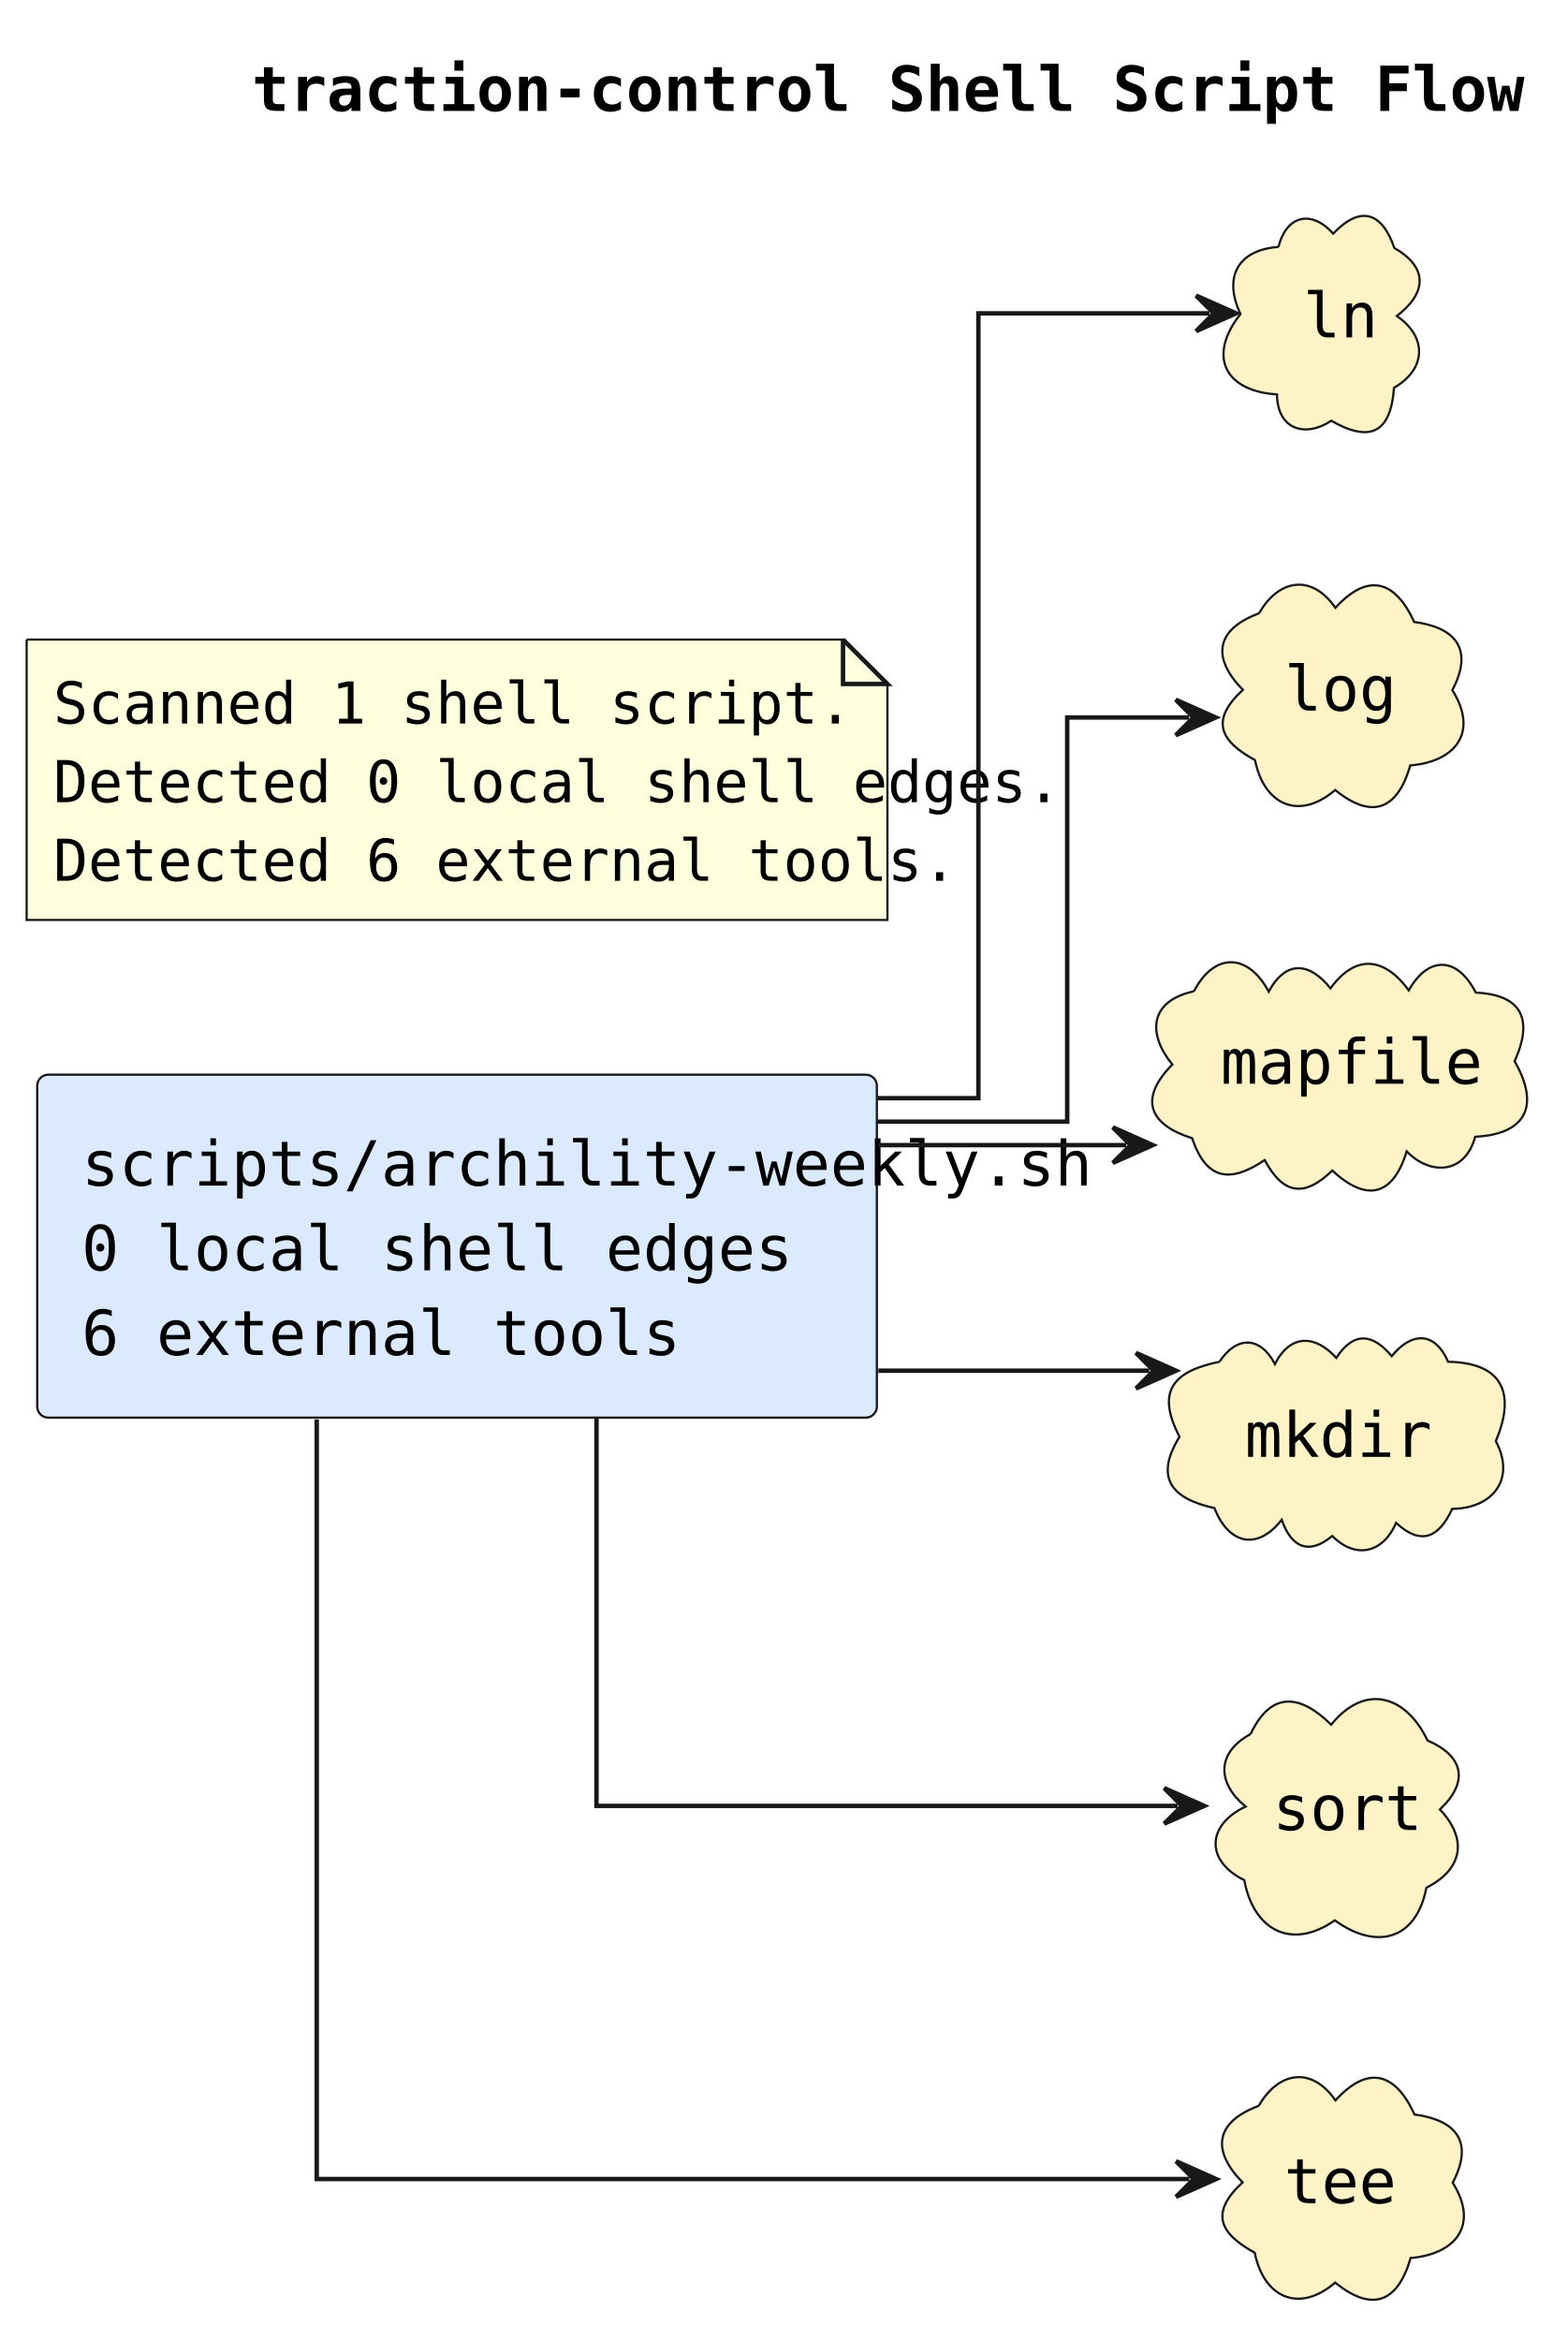
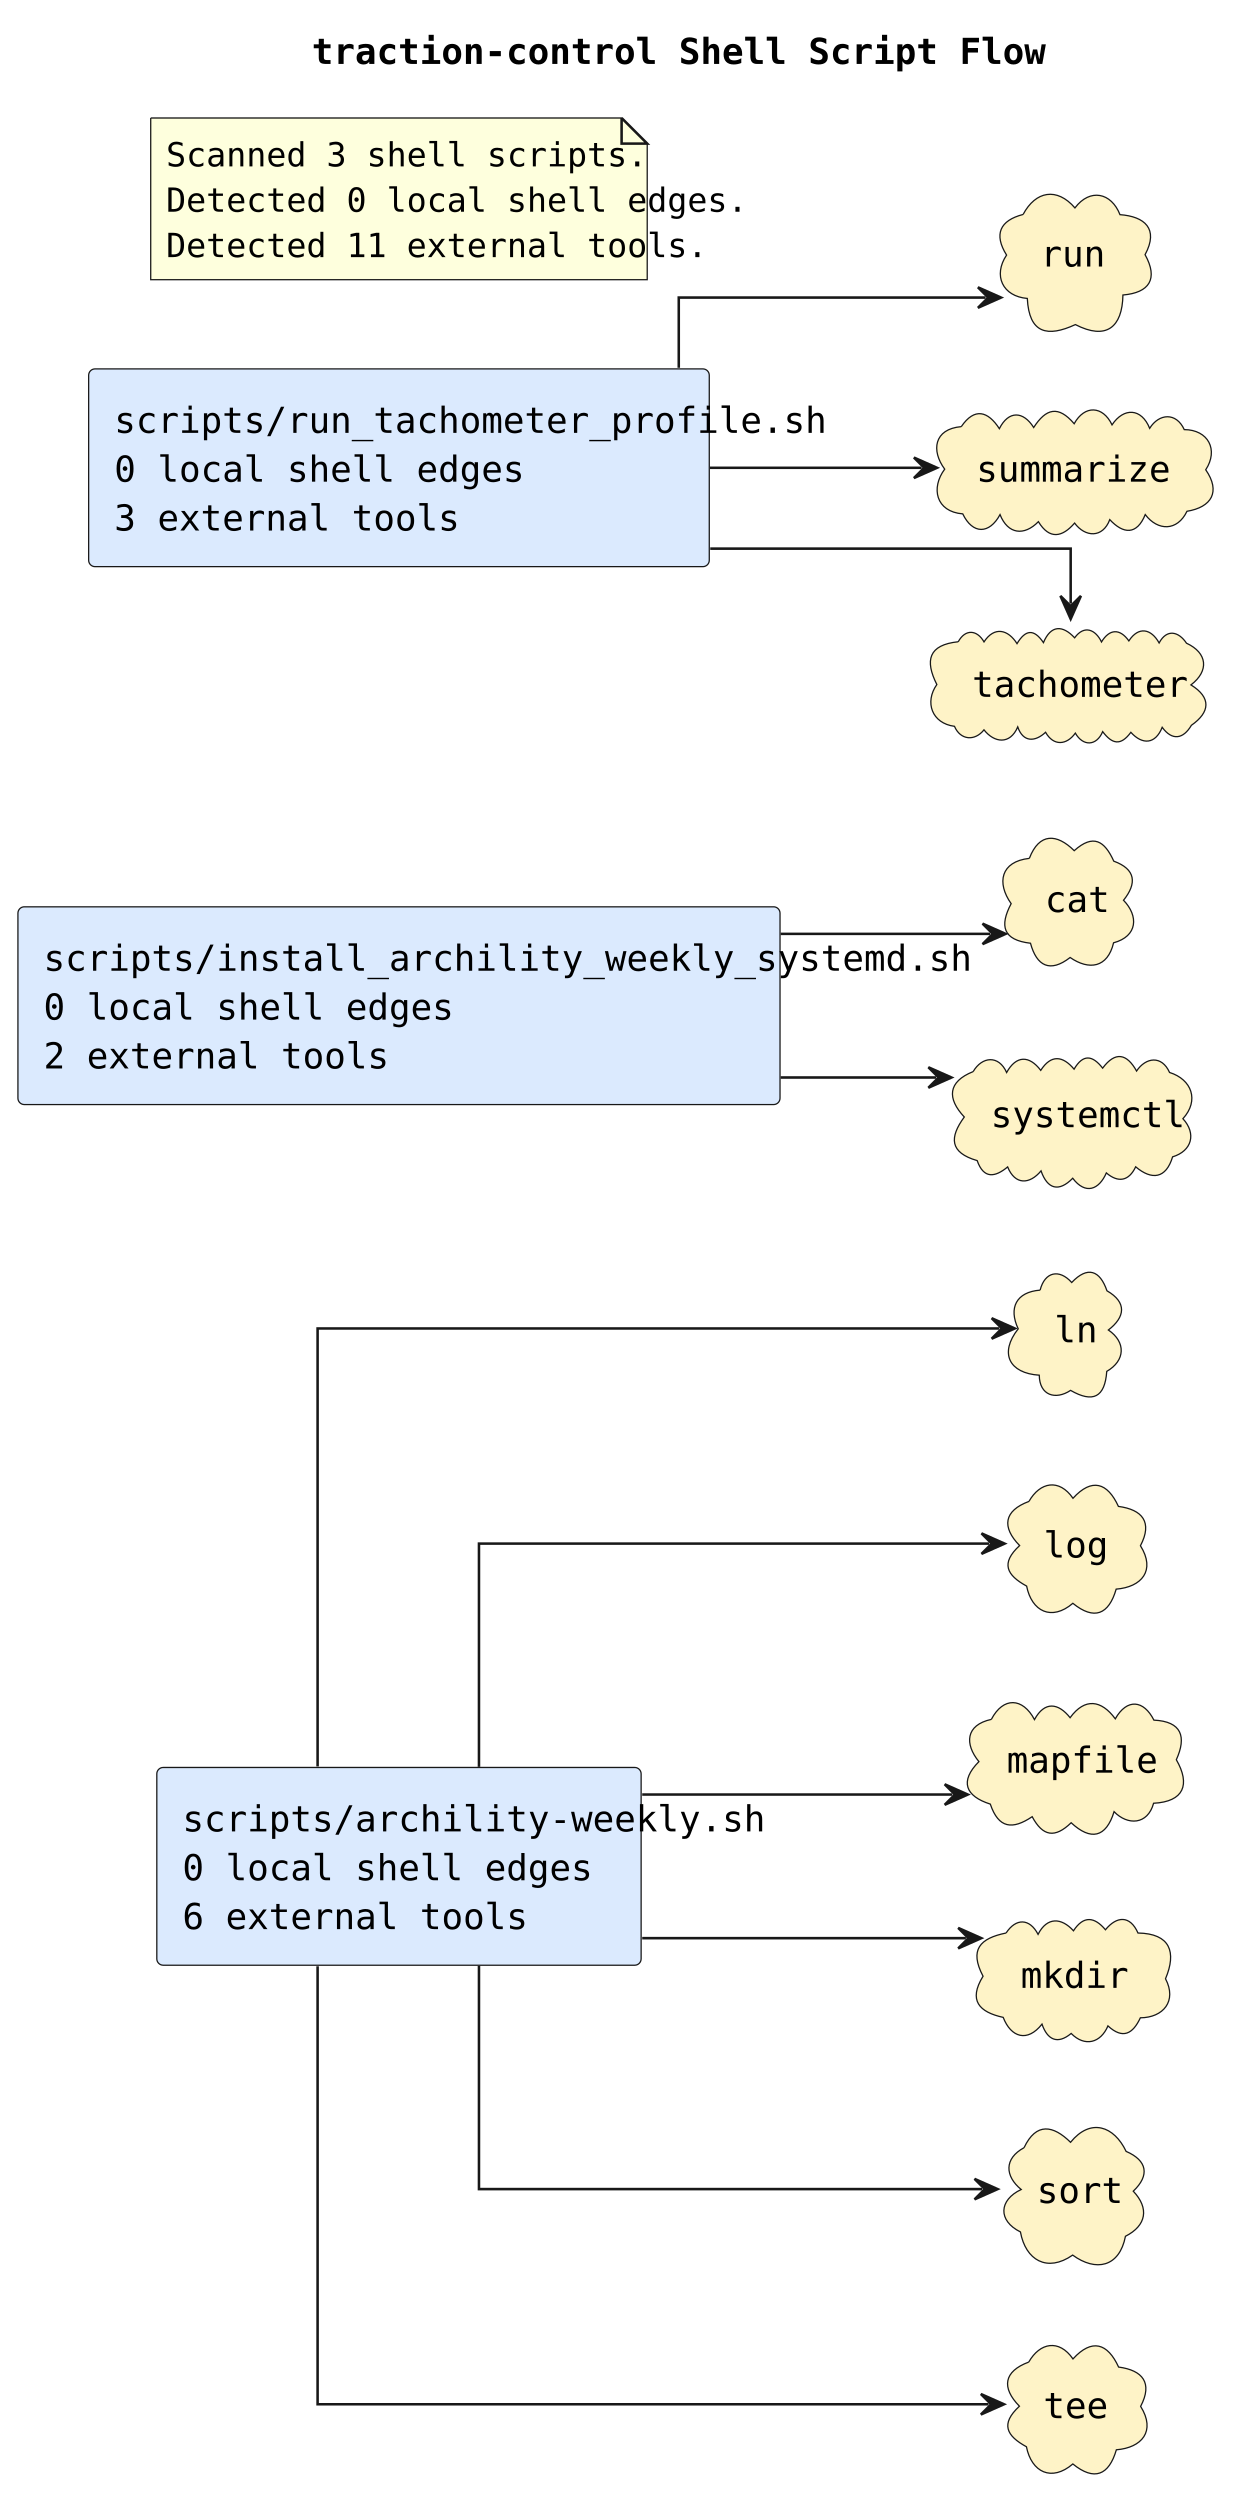
- <svg xmlns="http://www.w3.org/2000/svg" contentStyleType="text/css" data-diagram-type="DESCRIPTION" height="527px" preserveAspectRatio="none" style="width:353px;height:527px;background:#FFFFFF;" version="1.1" viewBox="0 0 353 527" width="353px" zoomAndPan="magnify">
+ <svg xmlns="http://www.w3.org/2000/svg" contentStyleType="text/css" data-diagram-type="DESCRIPTION" height="976px" preserveAspectRatio="none" style="width:483px;height:976px;background:#FFFFFF;" version="1.1" viewBox="0 0 483 976" width="483px" zoomAndPan="magnify">
  <defs />
  <g>
    <g class="title" data-source-line="1">
-       <text fill="#000000" font-family="Monospace" font-size="14" font-weight="bold" lengthAdjust="spacing" textLength="226.222" x="56.714" y="24.966">traction-control Shell Script Flow</text>
+       <text fill="#000000" font-family="Monospace" font-size="14" font-weight="bold" lengthAdjust="spacing" textLength="226.222" x="121.721" y="24.966">traction-control Shell Script Flow</text>
    </g>
    <g class="entity" data-qualified-name="shell_scripts_archility_weekly_sh" data-source-line="7" id="ent0002">
-       <rect fill="#DBEAFE" height="77.204" rx="2.5" ry="2.5" style="stroke:#181818;stroke-width:0.5;" width="189.077" x="8.38" y="241.929" />
-       <text fill="#000000" font-family="Monospace" font-size="14" lengthAdjust="spacing" textLength="169.077" x="18.38" y="266.895">scripts/archility-weekly.sh</text>
-       <text fill="#000000" font-family="Monospace" font-size="14" lengthAdjust="spacing" textLength="119.391" x="18.38" y="285.963">0 local shell edges</text>
-       <text fill="#000000" font-family="Monospace" font-size="14" lengthAdjust="spacing" textLength="101.752" x="18.38" y="305.031">6 external tools</text>
+       <rect fill="#DBEAFE" height="77.204" rx="2.5" ry="2.5" style="stroke:#181818;stroke-width:0.5;" width="189.077" x="61.22" y="690.018" />
+       <text fill="#000000" font-family="Monospace" font-size="14" lengthAdjust="spacing" textLength="169.077" x="71.22" y="714.984">scripts/archility-weekly.sh</text>
+       <text fill="#000000" font-family="Monospace" font-size="14" lengthAdjust="spacing" textLength="119.391" x="71.22" y="734.052">0 local shell edges</text>
+       <text fill="#000000" font-family="Monospace" font-size="14" lengthAdjust="spacing" textLength="101.752" x="71.22" y="753.12">6 external tools</text>
    </g>
-     <g class="entity" data-qualified-name="tool_ln" data-source-line="8" id="ent0003">
-       <path d="M287.893,55.579 C289.707,48.399 295.359,47.159 300.226,52.596 C306.414,46.068 311.228,47.802 313.988,55.836 C321.859,60.367 321.118,66.084 314.546,71.142 C321.47,75.892 321.179,83.105 313.911,87.296 C313.184,97.495 308.501,99.727 299.785,94.717 C293.962,98.585 287.644,96.763 287.56,88.791 C275.785,88.041 271.826,80.192 279.34,70.685 C275.471,62.514 278.581,56.287 287.893,55.579" fill="#FEF3C7" style="stroke:#181818;stroke-width:0.5;" />
-       <text fill="#000000" font-family="Monospace" font-size="14" lengthAdjust="spacing" textLength="12.264" x="293.45" y="75.965">ln</text>
+     <g class="entity" data-qualified-name="shell_scripts_install_archility_weekly_systemd_sh" data-source-line="8" id="ent0003">
+       <rect fill="#DBEAFE" height="77.204" rx="2.5" ry="2.5" style="stroke:#181818;stroke-width:0.5;" width="297.521" x="7" y="354.018" />
+       <text fill="#000000" font-family="Monospace" font-size="14" lengthAdjust="spacing" textLength="277.521" x="17" y="378.984">scripts/install_archility_weekly_systemd.sh</text>
+       <text fill="#000000" font-family="Monospace" font-size="14" lengthAdjust="spacing" textLength="119.391" x="17" y="398.052">0 local shell edges</text>
+       <text fill="#000000" font-family="Monospace" font-size="14" lengthAdjust="spacing" textLength="101.752" x="17" y="417.12">2 external tools</text>
    </g>
-     <g class="entity" data-qualified-name="tool_log" data-source-line="9" id="ent0004">
-       <path d="M283.521,138.068 C287.846,130.469 295.28,129.01 300.715,136.83 C308.1,128.752 314.185,130.696 318.45,140.01 C327.822,141.262 331.882,146.155 327.047,155.362 C333.138,165.089 327.464,171.513 317.576,172.311 C314.689,182.253 309.022,184.618 300.663,177.849 C292.367,184.926 284.583,181.026 282.615,171.123 C274.802,166.844 272.37,162.222 279.879,155.295 C272.811,148.077 273.696,141.714 283.521,138.068" fill="#FEF3C7" style="stroke:#181818;stroke-width:0.5;" />
-       <text fill="#000000" font-family="Monospace" font-size="14" lengthAdjust="spacing" textLength="20.692" x="289.23" y="159.965">log</text>
+     <g class="entity" data-qualified-name="shell_scripts_run_tachometer_profile_sh" data-source-line="9" id="ent0004">
+       <rect fill="#DBEAFE" height="77.204" rx="2.5" ry="2.5" style="stroke:#181818;stroke-width:0.5;" width="242.291" x="34.61" y="144.018" />
+       <text fill="#000000" font-family="Monospace" font-size="14" lengthAdjust="spacing" textLength="222.291" x="44.61" y="168.984">scripts/run_tachometer_profile.sh</text>
+       <text fill="#000000" font-family="Monospace" font-size="14" lengthAdjust="spacing" textLength="119.391" x="44.61" y="188.052">0 local shell edges</text>
+       <text fill="#000000" font-family="Monospace" font-size="14" lengthAdjust="spacing" textLength="101.752" x="44.61" y="207.12">3 external tools</text>
    </g>
-     <g class="entity" data-qualified-name="tool_mapfile" data-source-line="10" id="ent0005">
-       <path d="M268.854,223.157 C273.512,214.246 281.108,214.609 285.69,223.231 C289.635,215.991 294.963,216.659 299.599,222.496 C305.397,214.575 311.821,215.587 317.237,222.937 C321.795,214.905 328.304,215.511 332.318,223.45 C343.207,223.969 345.113,229.94 341.07,238.911 C346.65,248.62 344.03,255.29 332.196,255.906 C329.871,264.391 322.063,264.647 316.768,259.194 C313.596,269.441 307.646,270.582 300.009,263.516 C293.681,269.639 288.959,268.92 284.791,261.15 C277.119,266.318 271.683,265.81 268.444,256.235 C258.747,253.14 256.33,247.4 263.993,239.646 C258.401,232.812 258.716,225.354 268.854,223.157" fill="#FEF3C7" style="stroke:#181818;stroke-width:0.5;" />
-       <text fill="#000000" font-family="Monospace" font-size="14" lengthAdjust="spacing" textLength="49.49" x="274.84" y="243.965">mapfile</text>
+     <g class="entity" data-qualified-name="tool_cat" data-source-line="10" id="ent0005">
+       <path d="M401.858,335.102 C405.742,324.992 412.609,325.397 419.372,332.103 C426.856,325.411 431.215,328.271 434.824,336.198 C443.439,339.351 443.927,344.843 438.622,351.46 C444.569,357.617 444.191,365.514 434.741,368.075 C432.418,377.891 425.137,378.89 417.778,373.81 C409.963,379.901 404.712,377.176 402.303,368.242 C391.543,366.993 390.13,361.547 394.754,352.784 C389.044,344.714 390.591,336.351 401.858,335.102" fill="#FEF3C7" style="stroke:#181818;stroke-width:0.5;" />
+       <text fill="#000000" font-family="Monospace" font-size="14" lengthAdjust="spacing" textLength="19.628" x="407.94" y="356.054">cat</text>
    </g>
-     <g class="entity" data-qualified-name="tool_mkdir" data-source-line="11" id="ent0006">
-       <path d="M274.611,306.556 C278.436,300.72 283.763,300.719 287.089,307.068 C290.616,300.204 296.183,300.482 300.915,305.687 C304.853,299.654 309.1,300.178 313.396,305.287 C317.743,299.945 322.995,299.502 326.101,306.559 C338.704,306.779 341.241,313.968 336.844,324.416 C341.433,333.17 335.938,339.6 327.029,339.665 C324.091,345.929 320.218,348.182 314.373,342.832 C311.526,349.518 305.335,351.163 300.014,345.772 C294.583,350.29 290.697,348.139 288.625,342.137 C282.943,349.359 276.53,347.381 273.478,339.499 C264.128,337.437 259.753,332.941 265.611,323.432 C260.155,312.998 264.42,308.646 274.611,306.556" fill="#FEF3C7" style="stroke:#181818;stroke-width:0.5;" />
-       <text fill="#000000" font-family="Monospace" font-size="14" lengthAdjust="spacing" textLength="38.57" x="280.3" y="327.965">mkdir</text>
+     <g class="entity" data-qualified-name="tool_ln" data-source-line="11" id="ent0006">
+       <path d="M406.063,503.668 C407.877,496.488 413.529,495.248 418.396,500.685 C424.584,494.157 429.397,495.891 432.158,503.925 C440.029,508.456 439.288,514.173 432.716,519.231 C439.64,523.981 439.349,531.193 432.081,535.385 C431.354,545.583 426.671,547.816 417.955,542.806 C412.132,546.673 405.814,544.852 405.73,536.88 C393.955,536.13 389.996,528.281 397.51,518.774 C393.641,510.603 396.751,504.376 406.063,503.668" fill="#FEF3C7" style="stroke:#181818;stroke-width:0.5;" />
+       <text fill="#000000" font-family="Monospace" font-size="14" lengthAdjust="spacing" textLength="12.264" x="411.62" y="524.054">ln</text>
    </g>
-     <g class="entity" data-qualified-name="tool_sort" data-source-line="12" id="ent0007">
-       <path d="M281.607,390.377 C286.37,380.31 293.047,381.634 299.757,388.26 C307.629,378.595 316.78,381.957 321.456,391.812 C329.686,395.356 330.804,401.141 324.249,407.344 C330.559,414.038 329.42,420.783 321.198,424.959 C318.848,437.08 309.608,438.896 300.59,432.304 C290.62,439.24 282.204,434.283 280.198,423.262 C271.303,418.855 271.762,410.792 280.489,406.694 C274.113,401.478 273.76,394.618 281.607,390.377" fill="#FEF3C7" style="stroke:#181818;stroke-width:0.5;" />
-       <text fill="#000000" font-family="Monospace" font-size="14" lengthAdjust="spacing" textLength="26.012" x="286.57" y="411.965">sort</text>
+     <g class="entity" data-qualified-name="tool_log" data-source-line="12" id="ent0007">
+       <path d="M401.701,586.157 C406.026,578.558 413.46,577.099 418.895,584.919 C426.28,576.841 432.365,578.785 436.63,588.099 C446.002,589.351 450.062,594.244 445.227,603.451 C451.318,613.178 445.644,619.602 435.756,620.4 C432.869,630.342 427.202,632.707 418.843,625.937 C410.547,633.015 402.763,629.115 400.795,619.212 C392.982,614.933 390.55,610.311 398.059,603.384 C390.991,596.166 391.876,589.803 401.701,586.157" fill="#FEF3C7" style="stroke:#181818;stroke-width:0.5;" />
+       <text fill="#000000" font-family="Monospace" font-size="14" lengthAdjust="spacing" textLength="20.692" x="407.41" y="608.054">log</text>
    </g>
-     <g class="entity" data-qualified-name="tool_tee" data-source-line="13" id="ent0008">
-       <path d="M283.451,474.068 C287.797,466.437 295.266,464.974 300.722,472.83 C308.132,464.712 314.243,466.66 318.534,476.01 C327.906,477.262 331.966,482.155 327.131,491.362 C333.222,501.089 327.548,507.513 317.66,508.311 C314.748,518.29 309.055,520.657 300.67,513.848 C292.352,520.964 284.535,517.061 282.545,507.123 C274.732,502.844 272.3,498.222 279.809,491.295 C272.741,484.077 273.626,477.714 283.451,474.068" fill="#FEF3C7" style="stroke:#181818;stroke-width:0.5;" />
-       <text fill="#000000" font-family="Monospace" font-size="14" lengthAdjust="spacing" textLength="20.846" x="289.16" y="495.965">tee</text>
+     <g class="entity" data-qualified-name="tool_mapfile" data-source-line="13" id="ent0008">
+       <path d="M387.024,671.246 C391.682,662.335 399.279,662.698 403.86,671.32 C407.805,664.08 413.133,664.748 417.769,670.585 C423.567,662.664 429.991,663.676 435.407,671.026 C439.965,662.995 446.474,663.6 450.488,671.539 C461.377,672.058 463.283,678.029 459.24,687 C464.82,696.709 462.2,703.379 450.366,703.995 C448.041,712.48 440.233,712.736 434.938,707.283 C431.767,717.53 425.816,718.671 418.179,711.605 C411.851,717.728 407.129,717.009 402.961,709.239 C395.289,714.407 389.853,713.899 386.614,704.324 C376.917,701.229 374.5,695.489 382.163,687.735 C376.572,680.901 376.886,673.443 387.024,671.246" fill="#FEF3C7" style="stroke:#181818;stroke-width:0.5;" />
+       <text fill="#000000" font-family="Monospace" font-size="14" lengthAdjust="spacing" textLength="49.49" x="393.01" y="692.054">mapfile</text>
    </g>
-     <g class="entity" data-qualified-name="shellGraphSummary" data-source-line="21" id="ent0015">
-       <path d="M6,143.979 L6,207.097 L199.835,207.097 L199.835,153.979 L189.835,143.979 L6,143.979" fill="#FEFFDD" style="stroke:#181818;stroke-width:0.5;" />
-       <path d="M189.835,143.979 L189.835,153.979 L199.835,153.979 L189.835,143.979" fill="#FEFFDD" style="stroke:#181818;stroke-width:1;" />
-       <text fill="#000000" font-family="Monospace" font-size="13" lengthAdjust="spacing" textLength="135.304" x="12" y="162.876">Scanned 1 shell script.</text>
-       <text fill="#000000" font-family="Monospace" font-size="13" lengthAdjust="spacing" textLength="172.835" x="12" y="180.582">Detected 0 local shell edges.</text>
-       <text fill="#000000" font-family="Monospace" font-size="13" lengthAdjust="spacing" textLength="156.455" x="12" y="198.288">Detected 6 external tools.</text>
+     <g class="entity" data-qualified-name="tool_mkdir" data-source-line="14" id="ent0009">
+       <path d="M392.781,754.645 C396.606,748.809 401.933,748.808 405.259,755.157 C408.786,748.293 414.353,748.571 419.085,753.776 C423.023,747.743 427.27,748.267 431.566,753.376 C435.913,748.034 441.165,747.591 444.271,754.648 C456.874,754.868 459.411,762.057 455.014,772.505 C459.603,781.259 454.108,787.689 445.199,787.754 C442.261,794.018 438.388,796.271 432.543,790.921 C429.696,797.607 423.505,799.251 418.184,793.861 C412.753,798.379 408.867,796.227 406.795,790.226 C401.113,797.448 394.7,795.47 391.648,787.588 C382.298,785.525 377.923,781.03 383.781,771.521 C378.325,761.087 382.59,756.734 392.781,754.645" fill="#FEF3C7" style="stroke:#181818;stroke-width:0.5;" />
+       <text fill="#000000" font-family="Monospace" font-size="14" lengthAdjust="spacing" textLength="38.57" x="398.47" y="776.054">mkdir</text>
    </g>
-     <g class="link" data-entity-1="ent0002" data-entity-2="ent0003" data-link-type="dependency" data-source-line="14" id="lnk9">
-       <path d="M197.69,247.219 C211.04,247.219 220.32,247.219 220.32,247.219 C220.32,247.219 220.32,70.539 220.32,70.539 C220.32,70.539 248.86,70.539 272.34,70.539" fill="none" id="shell_scripts_archility_weekly_sh-to-tool_ln" style="stroke:#181818;stroke-width:1;" />
-       <polygon fill="#181818" points="278.34,70.539,269.34,66.539,273.34,70.539,269.34,74.539,278.34,70.539" style="stroke:#181818;stroke-width:1;" />
+     <g class="entity" data-qualified-name="tool_run" data-source-line="15" id="ent0010">
+       <path d="M399.42,83.721 C404.292,74.579 412.595,72.98 419.655,81.164 C425.519,73.4 433.844,75.138 437.243,83.802 C446.832,84.511 452.522,89.264 447.034,99.424 C452.269,108.87 448.767,114.29 438.393,115.173 C438.155,127.897 431.823,132.892 419.83,126.721 C408.923,131.754 401.761,130.268 401.06,116.52 C391.399,115.686 387.611,107.594 392.964,99.583 C387.909,91.456 390.325,86.088 399.42,83.721" fill="#FEF3C7" style="stroke:#181818;stroke-width:0.5;" />
+       <text fill="#000000" font-family="Monospace" font-size="14" lengthAdjust="spacing" textLength="23.086" x="406.21" y="104.054">run</text>
    </g>
-     <g class="link" data-entity-1="ent0002" data-entity-2="ent0004" data-link-type="dependency" data-source-line="15" id="lnk10">
-       <path d="M197.6,252.499 C221.4,252.499 240.32,252.499 240.32,252.499 C240.32,252.499 240.32,161.519 240.32,161.519 C240.32,161.519 251.79,161.519 267.76,161.519" fill="none" id="shell_scripts_archility_weekly_sh-to-tool_log" style="stroke:#181818;stroke-width:1;" />
-       <polygon fill="#181818" points="273.76,161.519,264.76,157.519,268.76,161.519,264.76,165.519,273.76,161.519" style="stroke:#181818;stroke-width:1;" />
+     <g class="entity" data-qualified-name="tool_sort" data-source-line="16" id="ent0011">
+       <path d="M399.787,838.466 C404.55,828.399 411.227,829.723 417.937,836.349 C425.809,826.684 434.96,830.046 439.636,839.902 C447.866,843.445 448.984,849.23 442.429,855.433 C448.739,862.126 447.6,868.872 439.378,873.048 C437.028,885.169 427.788,886.985 418.77,880.393 C408.8,887.329 400.384,882.372 398.378,871.351 C389.483,866.944 389.942,858.881 398.669,854.783 C392.293,849.567 391.94,842.707 399.787,838.466" fill="#FEF3C7" style="stroke:#181818;stroke-width:0.5;" />
+       <text fill="#000000" font-family="Monospace" font-size="14" lengthAdjust="spacing" textLength="26.012" x="404.75" y="860.054">sort</text>
    </g>
-     <g class="link" data-entity-1="ent0002" data-entity-2="ent0005" data-link-type="dependency" data-source-line="16" id="lnk11">
-       <path d="M197.79,257.789 C219.6,257.789 235.63,257.789 253.59,257.789" fill="none" id="shell_scripts_archility_weekly_sh-to-tool_mapfile" style="stroke:#181818;stroke-width:1;" />
-       <polygon fill="#181818" points="259.59,257.789,250.59,253.789,254.59,257.789,250.59,261.789,259.59,257.789" style="stroke:#181818;stroke-width:1;" />
+     <g class="entity" data-qualified-name="tool_summarize" data-source-line="17" id="ent0012">
+       <path d="M375.286,166.558 C380.481,158.938 385.718,160.512 390.145,167.346 C393.762,160.195 399.469,160.429 403.55,166.889 C408.384,159.425 413.151,158.155 419.356,165.417 C423.417,158.05 430.517,158.316 434.141,165.851 C438.725,158.991 445.616,159.268 448.832,167.209 C452.469,161.395 459.169,160.832 462.332,167.713 C471.699,167.784 475.809,175.601 470.719,183.401 C476.664,192.014 472.991,198.017 463.396,199.609 C459.614,207.46 452.024,207.368 447.106,200.902 C443.8,209.019 438.518,208.51 433.26,202.867 C430.467,210.247 423.584,209.734 419.525,204.216 C414.696,209.793 409.726,210.772 405.388,203.668 C399.83,209.336 393.509,208.645 390.412,200.917 C386.222,208.636 379.732,208.676 375.858,200.625 C365.298,199.77 363.365,190.468 368.807,183.155 C363.493,175.971 364.559,167.48 375.286,166.558" fill="#FEF3C7" style="stroke:#181818;stroke-width:0.5;" />
+       <text fill="#000000" font-family="Monospace" font-size="14" lengthAdjust="spacing" textLength="73.262" x="381.12" y="188.054">summarize</text>
    </g>
-     <g class="link" data-entity-1="ent0002" data-entity-2="ent0006" data-link-type="dependency" data-source-line="17" id="lnk12">
-       <path d="M197.79,308.569 C221.76,308.569 240,308.569 258.81,308.569" fill="none" id="shell_scripts_archility_weekly_sh-to-tool_mkdir" style="stroke:#181818;stroke-width:1;" />
-       <polygon fill="#181818" points="264.81,308.569,255.81,304.569,259.81,308.569,255.81,312.569,264.81,308.569" style="stroke:#181818;stroke-width:1;" />
+     <g class="entity" data-qualified-name="tool_systemctl" data-source-line="18" id="ent0013">
+       <path d="M379.924,418.353 C383.365,412.435 389.889,411.753 392.99,418.698 C396.732,411.988 401.769,411.911 406.302,417.865 C410.334,411.618 414.872,412.111 419.318,417.399 C422.861,411.365 426.527,411.948 430.471,416.997 C435.432,410.337 439.904,411.298 443.717,418.124 C447.304,412.764 453.543,411.856 456.596,418.688 C465.293,421.42 468.289,429.628 461.81,436.742 C467.145,442.547 465.362,449.329 457.78,451.64 C455.211,460.178 449.678,460.85 443.371,455.525 C440.709,461.125 436.57,461.873 431.916,457.91 C429.054,464.533 423.736,466.526 418.789,459.99 C413.348,465.56 408.915,464.231 406.42,457.117 C402.023,462.411 396.303,462.785 393.386,455.574 C388.467,459.644 384.048,460.373 381.488,453.1 C370.724,449.982 370.582,444.114 376.458,436.078 C369.677,428.82 369.965,422.337 379.924,418.353" fill="#FEF3C7" style="stroke:#181818;stroke-width:0.5;" />
+       <text fill="#000000" font-family="Monospace" font-size="14" lengthAdjust="spacing" textLength="61.978" x="386.77" y="440.054">systemctl</text>
    </g>
-     <g class="link" data-entity-1="ent0002" data-entity-2="ent0007" data-link-type="dependency" data-source-line="18" id="lnk13">
-       <path d="M134.32,319.369 C134.32,356.389 134.32,406.539 134.32,406.539 C134.32,406.539 217.92,406.539 265.17,406.539" fill="none" id="shell_scripts_archility_weekly_sh-to-tool_sort" style="stroke:#181818;stroke-width:1;" />
-       <polygon fill="#181818" points="271.17,406.539,262.17,402.539,266.17,406.539,262.17,410.539,271.17,406.539" style="stroke:#181818;stroke-width:1;" />
+     <g class="entity" data-qualified-name="tool_tachometer" data-source-line="19" id="ent0014">
+       <path d="M374.097,250.541 C376.871,245.467 381.426,245.827 384.157,250.584 C388.238,244.359 393.586,245.785 397.043,251.271 C400.361,245.784 403.616,245.358 407.358,250.874 C410.249,243.97 414.802,243.931 419.536,248.999 C423.351,243.761 427.742,245.861 430.023,250.61 C433.156,245.481 437.185,245.266 440.706,250.197 C444.547,244.356 449.451,245.478 452.518,251.002 C455.586,245.299 460.227,246.598 463.202,251.1 C471.431,254.911 472.112,261.925 464.95,267.387 C472.97,272.351 472.451,278.032 465.118,283.16 C461.936,288.562 457.649,289.303 453.721,283.95 C451.063,290.615 446.002,290.874 441.488,285.9 C437.522,291.284 434.205,290.548 430.487,285.635 C428.079,291.322 422.815,291.465 419.812,286.217 C416.402,290.953 411.305,291.37 408.189,285.883 C404.165,289.662 399.455,289.942 397.323,283.809 C394.323,290.828 388.186,290.067 384.147,284.936 C380.603,289.414 374.977,289.05 372.625,283.559 C363.818,282.41 360.863,274.164 365.739,267.241 C361.022,257.838 362.442,251.749 374.097,250.541" fill="#FEF3C7" style="stroke:#181818;stroke-width:0.5;" />
+       <text fill="#000000" font-family="Monospace" font-size="14" lengthAdjust="spacing" textLength="76.468" x="379.52" y="272.054">tachometer</text>
    </g>
-     <g class="link" data-entity-1="ent0002" data-entity-2="ent0008" data-link-type="dependency" data-source-line="19" id="lnk14">
-       <path d="M71.32,319.539 C71.32,380.269 71.32,490.539 71.32,490.539 C71.32,490.539 208.15,490.539 267.84,490.539" fill="none" id="shell_scripts_archility_weekly_sh-to-tool_tee" style="stroke:#181818;stroke-width:1;" />
-       <polygon fill="#181818" points="273.84,490.539,264.84,486.539,268.84,490.539,264.84,494.539,273.84,490.539" style="stroke:#181818;stroke-width:1;" />
+     <g class="entity" data-qualified-name="tool_tee" data-source-line="20" id="ent0015">
+       <path d="M401.621,922.157 C405.967,914.526 413.436,913.063 418.892,920.919 C426.302,912.801 432.413,914.749 436.704,924.099 C446.076,925.351 450.136,930.244 445.301,939.451 C451.392,949.178 445.718,955.602 435.83,956.4 C432.918,966.379 427.224,968.746 418.84,961.937 C410.522,969.053 402.705,965.15 400.715,955.212 C392.902,950.933 390.47,946.311 397.979,939.384 C390.911,932.166 391.796,925.803 401.621,922.157" fill="#FEF3C7" style="stroke:#181818;stroke-width:0.5;" />
+       <text fill="#000000" font-family="Monospace" font-size="14" lengthAdjust="spacing" textLength="20.846" x="407.33" y="944.054">tee</text>
+     </g>
+     <g class="entity" data-qualified-name="shellGraphSummary" data-source-line="33" id="ent0027">
+       <path d="M58.84,46.068 L58.84,109.186 L252.675,109.186 L252.675,56.068 L242.675,46.068 L58.84,46.068" fill="#FEFFDD" style="stroke:#181818;stroke-width:0.5;" />
+       <path d="M242.675,46.068 L242.675,56.068 L252.675,56.068 L242.675,46.068" fill="#FEFFDD" style="stroke:#181818;stroke-width:1;" />
+       <text fill="#000000" font-family="Monospace" font-size="13" lengthAdjust="spacing" textLength="141.531" x="64.84" y="64.965">Scanned 3 shell scripts.</text>
+       <text fill="#000000" font-family="Monospace" font-size="13" lengthAdjust="spacing" textLength="172.835" x="64.84" y="82.671">Detected 0 local shell edges.</text>
+       <text fill="#000000" font-family="Monospace" font-size="13" lengthAdjust="spacing" textLength="163.891" x="64.84" y="100.377">Detected 11 external tools.</text>
+     </g>
+     <g class="link" data-entity-1="ent0002" data-entity-2="ent0006" data-link-type="dependency" data-source-line="21" id="lnk16">
+       <path d="M123.99,689.618 C123.99,628.888 123.99,518.628 123.99,518.628 C123.99,518.628 322.31,518.628 390.15,518.628" fill="none" id="shell_scripts_archility_weekly_sh-to-tool_ln" style="stroke:#181818;stroke-width:1;" />
+       <polygon fill="#181818" points="396.15,518.628,387.15,514.628,391.15,518.628,387.15,522.628,396.15,518.628" style="stroke:#181818;stroke-width:1;" />
+     </g>
+     <g class="link" data-entity-1="ent0002" data-entity-2="ent0007" data-link-type="dependency" data-source-line="22" id="lnk17">
+       <path d="M186.99,689.788 C186.99,652.768 186.99,602.628 186.99,602.628 C186.99,602.628 326.09,602.628 386.18,602.628" fill="none" id="shell_scripts_archility_weekly_sh-to-tool_log" style="stroke:#181818;stroke-width:1;" />
+       <polygon fill="#181818" points="392.18,602.628,383.18,598.628,387.18,602.628,383.18,606.628,392.18,602.628" style="stroke:#181818;stroke-width:1;" />
+     </g>
+     <g class="link" data-entity-1="ent0002" data-entity-2="ent0008" data-link-type="dependency" data-source-line="23" id="lnk18">
+       <path d="M250.72,700.588 C294.5,700.588 338.11,700.588 371.81,700.588" fill="none" id="shell_scripts_archility_weekly_sh-to-tool_mapfile" style="stroke:#181818;stroke-width:1;" />
+       <polygon fill="#181818" points="377.81,700.588,368.81,696.588,372.81,700.588,368.81,704.588,377.81,700.588" style="stroke:#181818;stroke-width:1;" />
+     </g>
+     <g class="link" data-entity-1="ent0002" data-entity-2="ent0009" data-link-type="dependency" data-source-line="24" id="lnk19">
+       <path d="M250.72,756.658 C296.85,756.658 343.44,756.658 377.08,756.658" fill="none" id="shell_scripts_archility_weekly_sh-to-tool_mkdir" style="stroke:#181818;stroke-width:1;" />
+       <polygon fill="#181818" points="383.08,756.658,374.08,752.658,378.08,756.658,374.08,760.658,383.08,756.658" style="stroke:#181818;stroke-width:1;" />
+     </g>
+     <g class="link" data-entity-1="ent0002" data-entity-2="ent0011" data-link-type="dependency" data-source-line="25" id="lnk20">
+       <path d="M186.99,767.458 C186.99,804.478 186.99,854.628 186.99,854.628 C186.99,854.628 321.84,854.628 383.46,854.628" fill="none" id="shell_scripts_archility_weekly_sh-to-tool_sort" style="stroke:#181818;stroke-width:1;" />
+       <polygon fill="#181818" points="389.46,854.628,380.46,850.628,384.46,854.628,380.46,858.628,389.46,854.628" style="stroke:#181818;stroke-width:1;" />
+     </g>
+     <g class="link" data-entity-1="ent0002" data-entity-2="ent0015" data-link-type="dependency" data-source-line="26" id="lnk21">
+       <path d="M123.99,767.628 C123.99,828.358 123.99,938.628 123.99,938.628 C123.99,938.628 314.26,938.628 385.94,938.628" fill="none" id="shell_scripts_archility_weekly_sh-to-tool_tee" style="stroke:#181818;stroke-width:1;" />
+       <polygon fill="#181818" points="391.94,938.628,382.94,934.628,386.94,938.628,382.94,942.628,391.94,938.628" style="stroke:#181818;stroke-width:1;" />
+     </g>
+     <g class="link" data-entity-1="ent0003" data-entity-2="ent0005" data-link-type="dependency" data-source-line="27" id="lnk22">
+       <path d="M304.74,364.588 C338.85,364.588 365.29,364.588 386.59,364.588" fill="none" id="shell_scripts_install_archility_weekly_systemd_sh-to-tool_cat" style="stroke:#181818;stroke-width:1;" />
+       <polygon fill="#181818" points="392.59,364.588,383.59,360.588,387.59,364.588,383.59,368.588,392.59,364.588" style="stroke:#181818;stroke-width:1;" />
+     </g>
+     <g class="link" data-entity-1="ent0003" data-entity-2="ent0013" data-link-type="dependency" data-source-line="28" id="lnk23">
+       <path d="M304.74,420.658 C328.94,420.658 346.3,420.658 365.44,420.658" fill="none" id="shell_scripts_install_archility_weekly_systemd_sh-to-tool_systemctl" style="stroke:#181818;stroke-width:1;" />
+       <polygon fill="#181818" points="371.44,420.658,362.44,416.658,366.44,420.658,362.44,424.658,371.44,420.658" style="stroke:#181818;stroke-width:1;" />
+     </g>
+     <g class="link" data-entity-1="ent0004" data-entity-2="ent0010" data-link-type="dependency" data-source-line="29" id="lnk24">
+       <path d="M264.99,143.588 C264.99,129.118 264.99,116.168 264.99,116.168 C264.99,116.168 340.94,116.168 384.79,116.168" fill="none" id="shell_scripts_run_tachometer_profile_sh-to-tool_run" style="stroke:#181818;stroke-width:1;" />
+       <polygon fill="#181818" points="390.79,116.168,381.79,112.168,385.79,116.168,381.79,120.168,390.79,116.168" style="stroke:#181818;stroke-width:1;" />
+     </g>
+     <g class="link" data-entity-1="ent0004" data-entity-2="ent0012" data-link-type="dependency" data-source-line="30" id="lnk25">
+       <path d="M277.17,182.628 C308.36,182.628 334.28,182.628 359.8,182.628" fill="none" id="shell_scripts_run_tachometer_profile_sh-to-tool_summarize" style="stroke:#181818;stroke-width:1;" />
+       <polygon fill="#181818" points="365.8,182.628,356.8,178.628,360.8,182.628,356.8,186.628,365.8,182.628" style="stroke:#181818;stroke-width:1;" />
+     </g>
+     <g class="link" data-entity-1="ent0004" data-entity-2="ent0014" data-link-type="dependency" data-source-line="31" id="lnk26">
+       <path d="M277.28,214.188 C345.87,214.188 417.99,214.188 417.99,214.188 C417.99,214.188 417.99,222.128 417.99,235.638" fill="none" id="shell_scripts_run_tachometer_profile_sh-to-tool_tachometer" style="stroke:#181818;stroke-width:1;" />
+       <polygon fill="#181818" points="417.99,241.638,421.99,232.638,417.99,236.638,413.99,232.638,417.99,241.638" style="stroke:#181818;stroke-width:1;" />
    </g>
  </g>
</svg>
